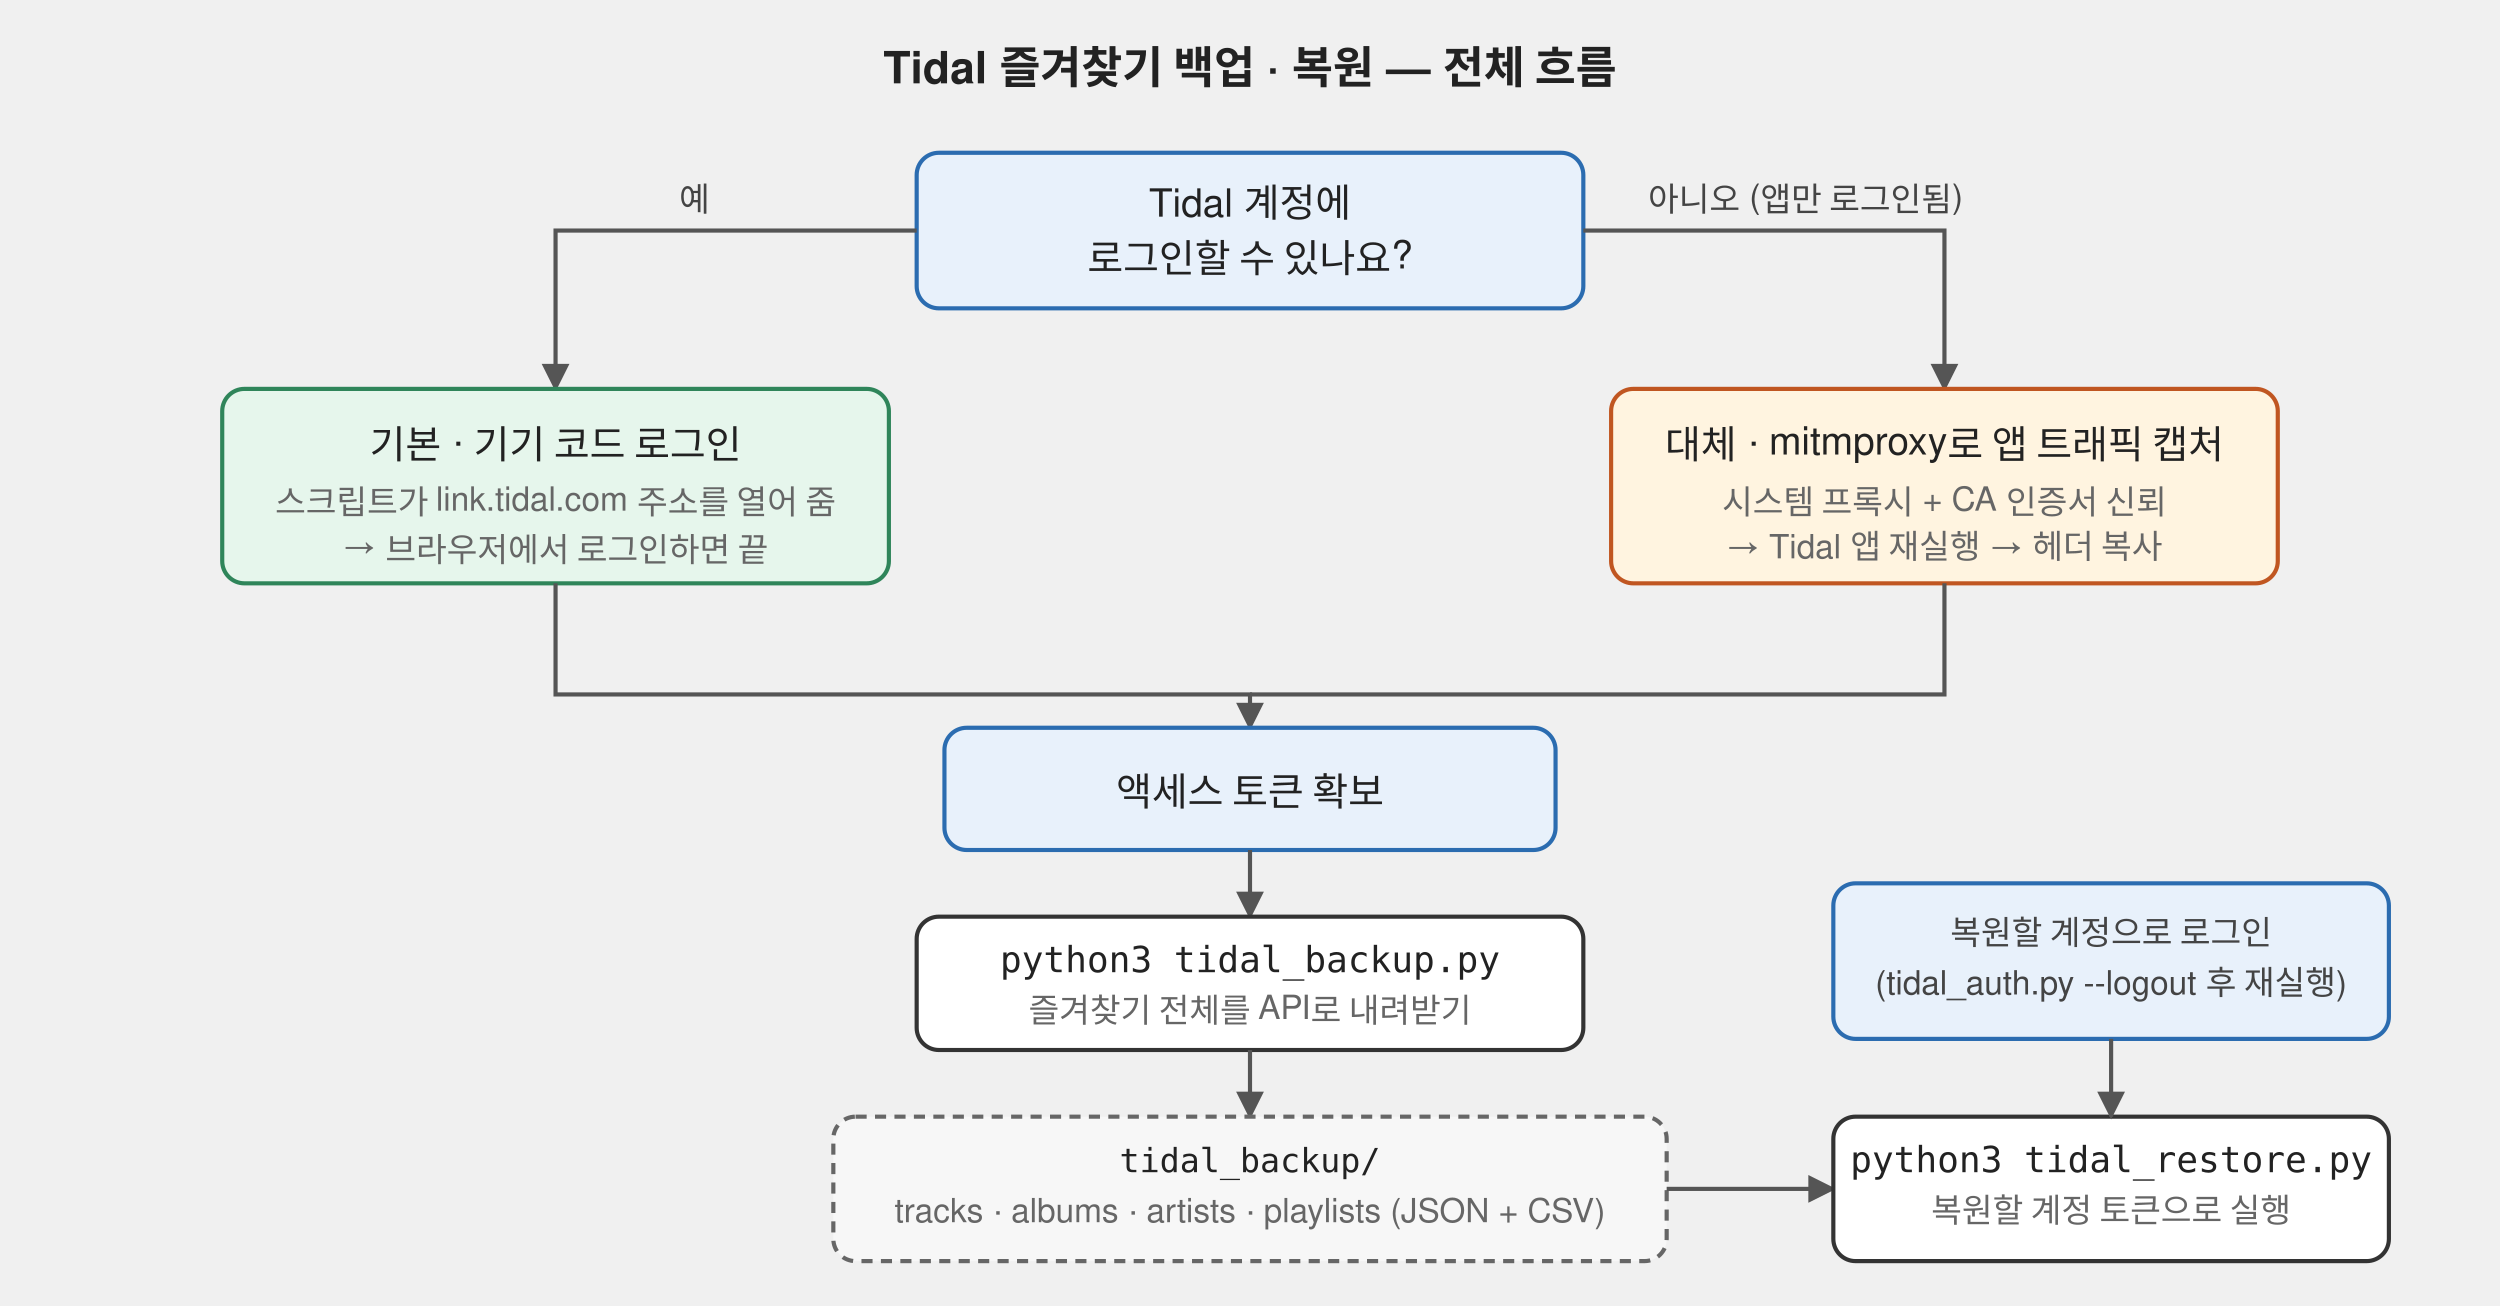
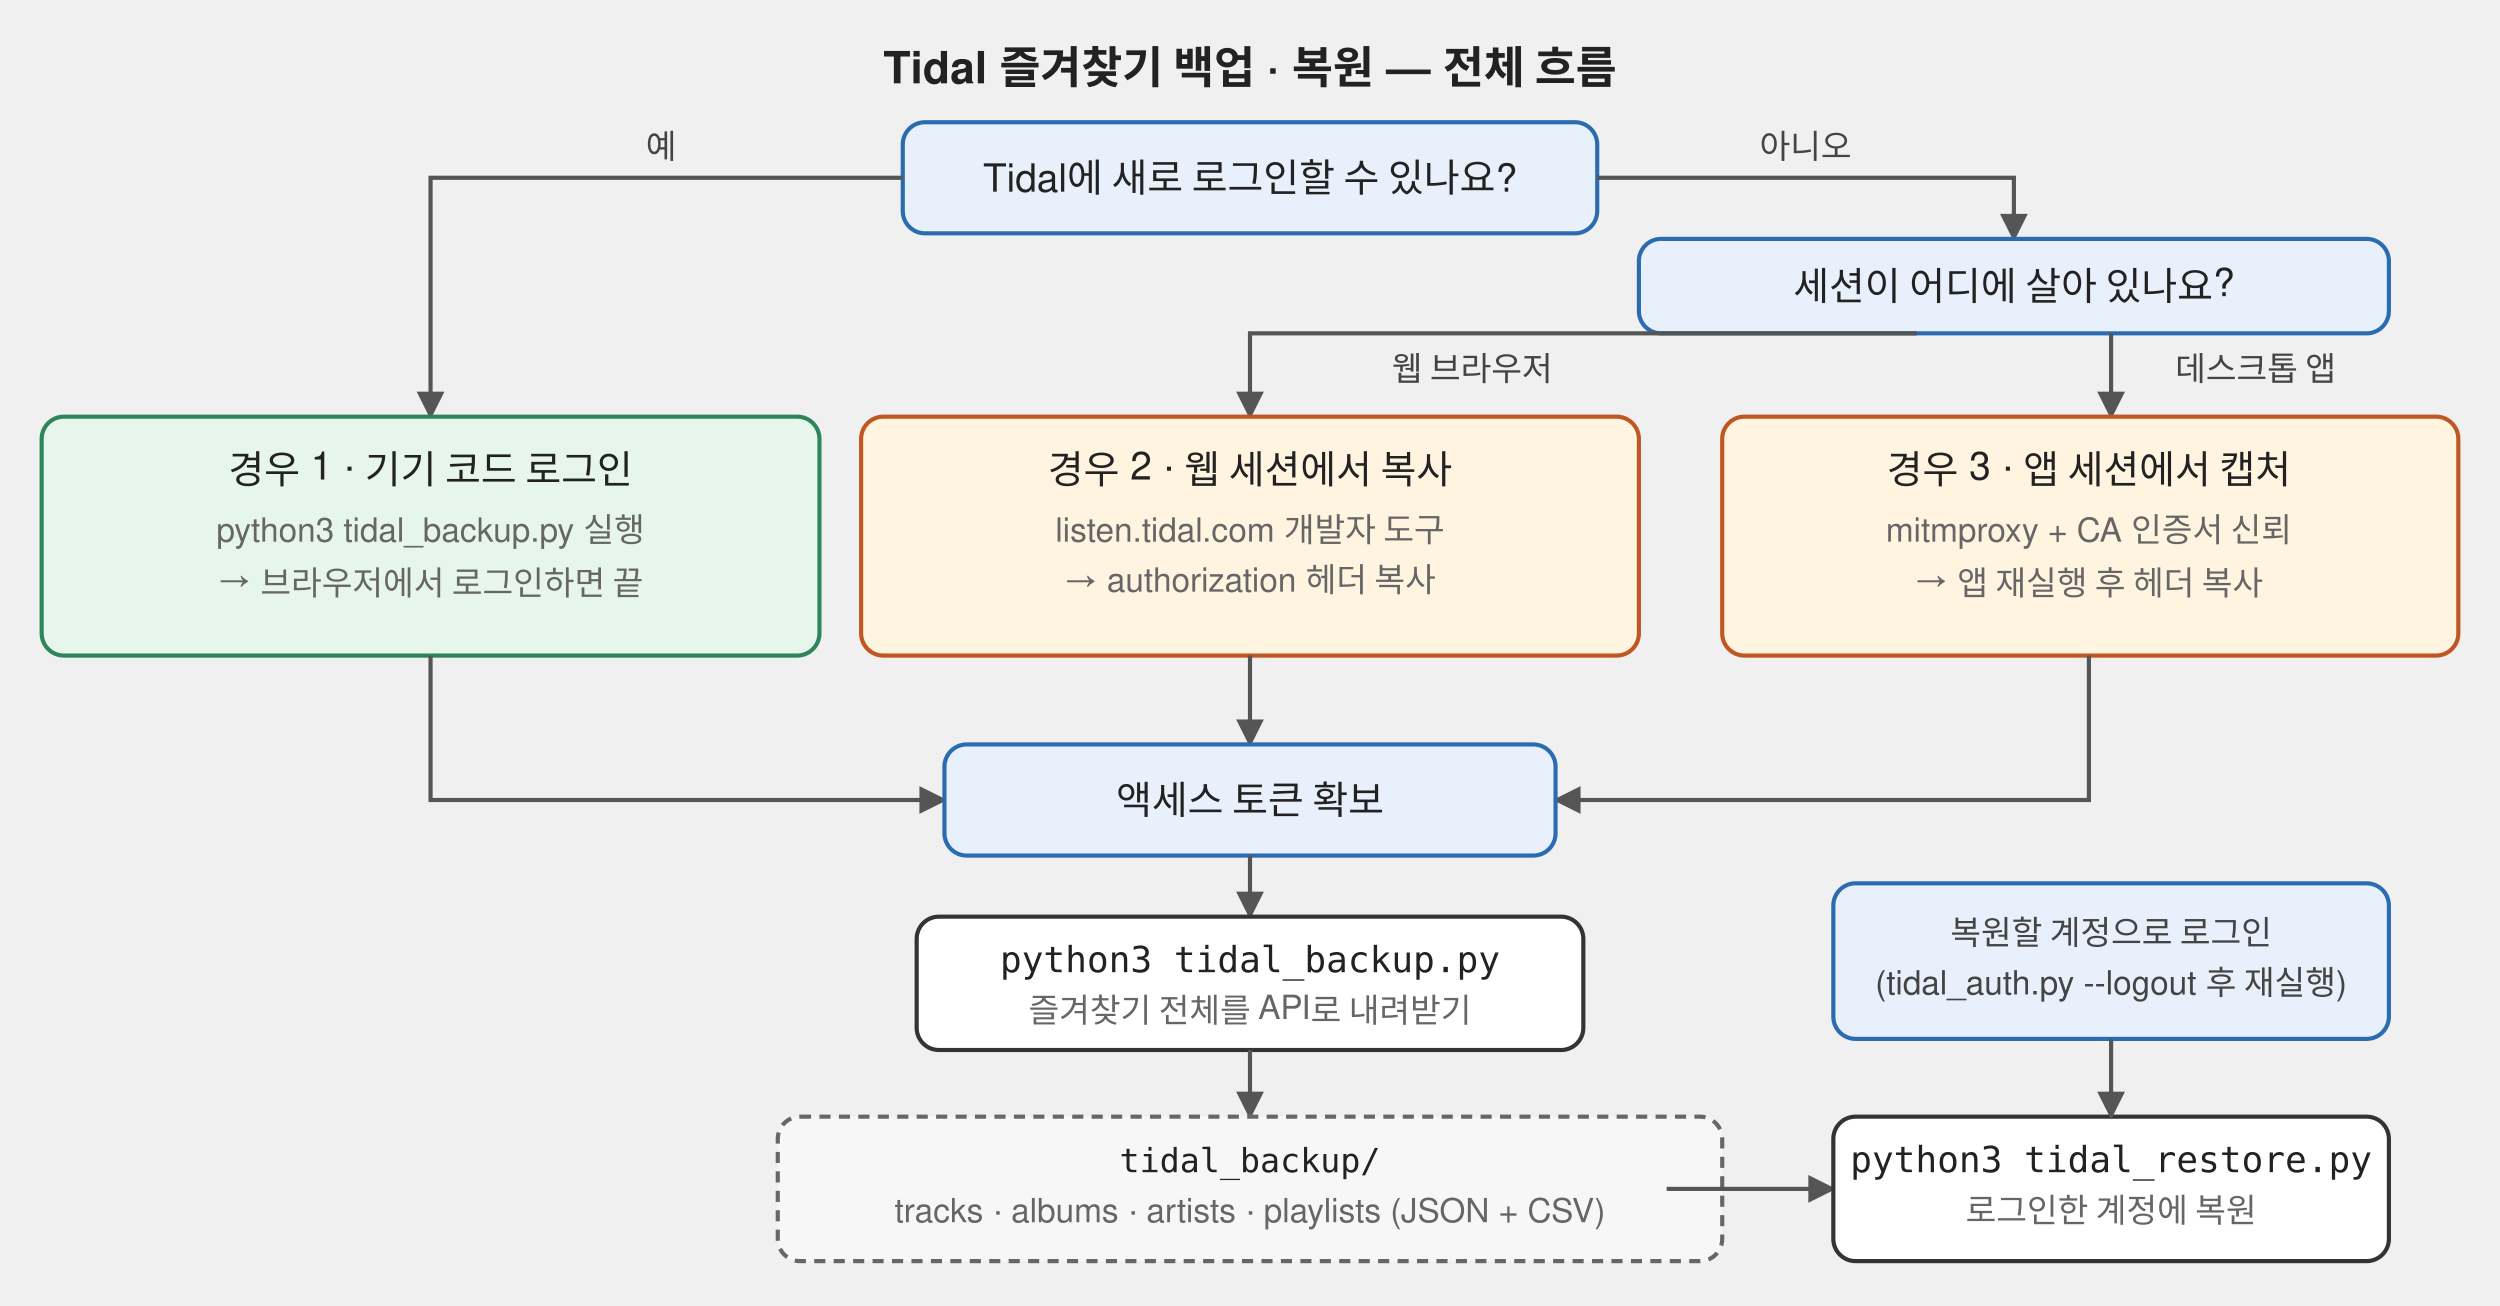
<svg xmlns="http://www.w3.org/2000/svg" viewBox="0 0 900 470" font-family="-apple-system, 'Apple SD Gothic Neo', 'Noto Sans KR', Helvetica, Arial, sans-serif" font-size="14">
  <defs>
    <marker id="arr" markerWidth="10" markerHeight="10" refX="9" refY="5" orient="auto" markerUnits="userSpaceOnUse">
      <path d="M0,0 L10,5 L0,10 z" fill="#555" />
    </marker>
    <style>
      .box{fill:#fff;stroke:#333;stroke-width:1.5;rx:8}
      .acc{fill:#e8f1fb;stroke:#2b6cb0}
      .warn{fill:#fff4e0;stroke:#c05621}
      .ok{fill:#e6f6ec;stroke:#2f855a}
      .file{fill:#f7f7f7;stroke:#666;stroke-dasharray:4 3}
      .t{fill:#222}
      .sub{fill:#666;font-size:12px}
      .h{font-weight:700;font-size:16px;fill:#222}
      .edge{stroke:#555;stroke-width:1.5;fill:none;marker-end:url(#arr)}
      .lab{fill:#444;font-size:12px}
    </style>
  </defs>
  <text x="450" y="30" text-anchor="middle" class="h">Tidal 즐겨찾기 백업 · 복원 — 전체 흐름</text>
-   <rect x="330" y="55" width="240" height="56" class="box acc" />
-   <text x="450" y="78" text-anchor="middle" class="t">Tidal 계정에</text>
-   <text x="450" y="98" text-anchor="middle" class="t">로그인할 수 있나요?</text>
-   <path d="M330,83 L200,83 L200,140" class="edge" />
-   <text x="250" y="76" text-anchor="middle" class="lab">예</text>
-   <rect x="80" y="140" width="240" height="70" class="box ok" />
-   <text x="200" y="165" text-anchor="middle" class="t">기본 · 기기 코드 로그인</text>
-   <text x="200" y="185" text-anchor="middle" class="sub">스크립트가 link.tidal.com 주소를 열어 줌</text>
-   <text x="200" y="201" text-anchor="middle" class="sub">→ 브라우저에서 로그인하면 끝</text>
-   <path d="M570,83 L700,83 L700,140" class="edge" />
-   <text x="650" y="76" text-anchor="middle" class="lab">아니오 (앱만 로그인됨)</text>
-   <rect x="580" y="140" width="240" height="70" class="box warn" />
-   <text x="700" y="165" text-anchor="middle" class="t">대체 · mitmproxy로 앱 트래픽 캡처</text>
-   <text x="700" y="185" text-anchor="middle" class="sub">시스템 프록시 + CA 인증서 신뢰</text>
-   <text x="700" y="201" text-anchor="middle" class="sub">→ Tidal 앱 재실행 → 헤더 복사</text>
-   <path d="M200,210 L200,250 L450,250 L450,262" class="edge" />
-   <path d="M700,210 L700,250 L450,250" class="edge" style="marker-end:none" />
-   <rect x="340" y="262" width="220" height="44" class="box acc" />
-   <text x="450" y="290" text-anchor="middle" class="t">액세스 토큰 확보</text>
-   <path d="M450,306 L450,330" class="edge" />
+   <rect x="325" y="44" width="250" height="40" class="box acc" />
+   <text x="450" y="69" text-anchor="middle" class="t">Tidal에 새로 로그인할 수 있나요?</text>
+   <path d="M325,64 L155,64 L155,150" class="edge" />
+   <text x="238" y="57" text-anchor="middle" class="lab">예</text>
+   <rect x="15" y="150" width="280" height="86" class="box ok" />
+   <text x="155" y="174" text-anchor="middle" class="t">경우 1 · 기기 코드 로그인</text>
+   <text x="155" y="195" text-anchor="middle" class="sub">python3 tidal_backup.py 실행</text>
+   <text x="155" y="213" text-anchor="middle" class="sub">→ 브라우저에서 로그인하면 끝</text>
+   <path d="M575,64 L725,64 L725,86" class="edge" />
+   <text x="650" y="57" text-anchor="middle" class="lab">아니오</text>
+   <rect x="590" y="86" width="270" height="34" class="box acc" />
+   <text x="725" y="108" text-anchor="middle" class="t">세션이 어디에 살아 있나요?</text>
+   <path d="M690,120 L450,120 L450,150" class="edge" />
+   <text x="530" y="137" text-anchor="middle" class="lab">웹 브라우저</text>
+   <rect x="310" y="150" width="280" height="86" class="box warn" />
+   <text x="450" y="174" text-anchor="middle" class="t">경우 2 · 웹 세션에서 복사</text>
+   <text x="450" y="195" text-anchor="middle" class="sub">listen.tidal.com 개발자 도구</text>
+   <text x="450" y="213" text-anchor="middle" class="sub">→ authorization 헤더 복사</text>
+   <path d="M760,120 L760,150" class="edge" />
+   <text x="812" y="137" text-anchor="middle" class="lab">데스크톱 앱</text>
+   <rect x="620" y="150" width="265" height="86" class="box warn" />
+   <text x="752" y="174" text-anchor="middle" class="t">경우 3 · 앱 세션에서 캡처</text>
+   <text x="752" y="195" text-anchor="middle" class="sub">mitmproxy + CA 인증서 신뢰</text>
+   <text x="752" y="213" text-anchor="middle" class="sub">→ 앱 재실행 후 헤더 복사</text>
+   <path d="M155,236 L155,288 L340,288" class="edge" />
+   <path d="M450,236 L450,268" class="edge" />
+   <path d="M752,236 L752,288 L560,288" class="edge" />
+   <rect x="340" y="268" width="220" height="40" class="box acc" />
+   <text x="450" y="293" text-anchor="middle" class="t">액세스 토큰 확보</text>
+   <path d="M450,308 L450,330" class="edge" />
  <rect x="330" y="330" width="240" height="48" class="box" />
  <text x="450" y="350" text-anchor="middle" class="t" font-family="Menlo, monospace" font-size="13">python3 tidal_backup.py</text>
  <text x="450" y="368" text-anchor="middle" class="sub">즐겨찾기 전체를 API로 내려받기</text>
  <path d="M450,378 L450,402" class="edge" />
-   <rect x="300" y="402" width="300" height="52" class="box file" />
+   <rect x="280" y="402" width="340" height="52" class="box file" />
  <text x="450" y="422" text-anchor="middle" class="t" font-family="Menlo, monospace" font-size="12">tidal_backup/</text>
  <text x="450" y="440" text-anchor="middle" class="sub">tracks · albums · artists · playlists (JSON + CSV)</text>
  <path d="M600,428 L660,428" class="edge" />
  <rect x="660" y="402" width="200" height="52" class="box" />
  <text x="760" y="422" text-anchor="middle" class="t" font-family="Menlo, monospace" font-size="13">python3 tidal_restore.py</text>
-   <text x="760" y="440" text-anchor="middle" class="sub">복원할 계정 토큰으로 실행</text>
+   <text x="760" y="440" text-anchor="middle" class="sub">로그인한 계정에 복원</text>
  <rect x="660" y="318" width="200" height="56" class="box acc" />
  <text x="760" y="340" text-anchor="middle" class="lab">복원할 계정으로 로그인</text>
  <text x="760" y="358" text-anchor="middle" class="lab">(tidal_auth.py --logout 후 재실행)</text>
  <path d="M760,374 L760,402" class="edge" />
</svg>
